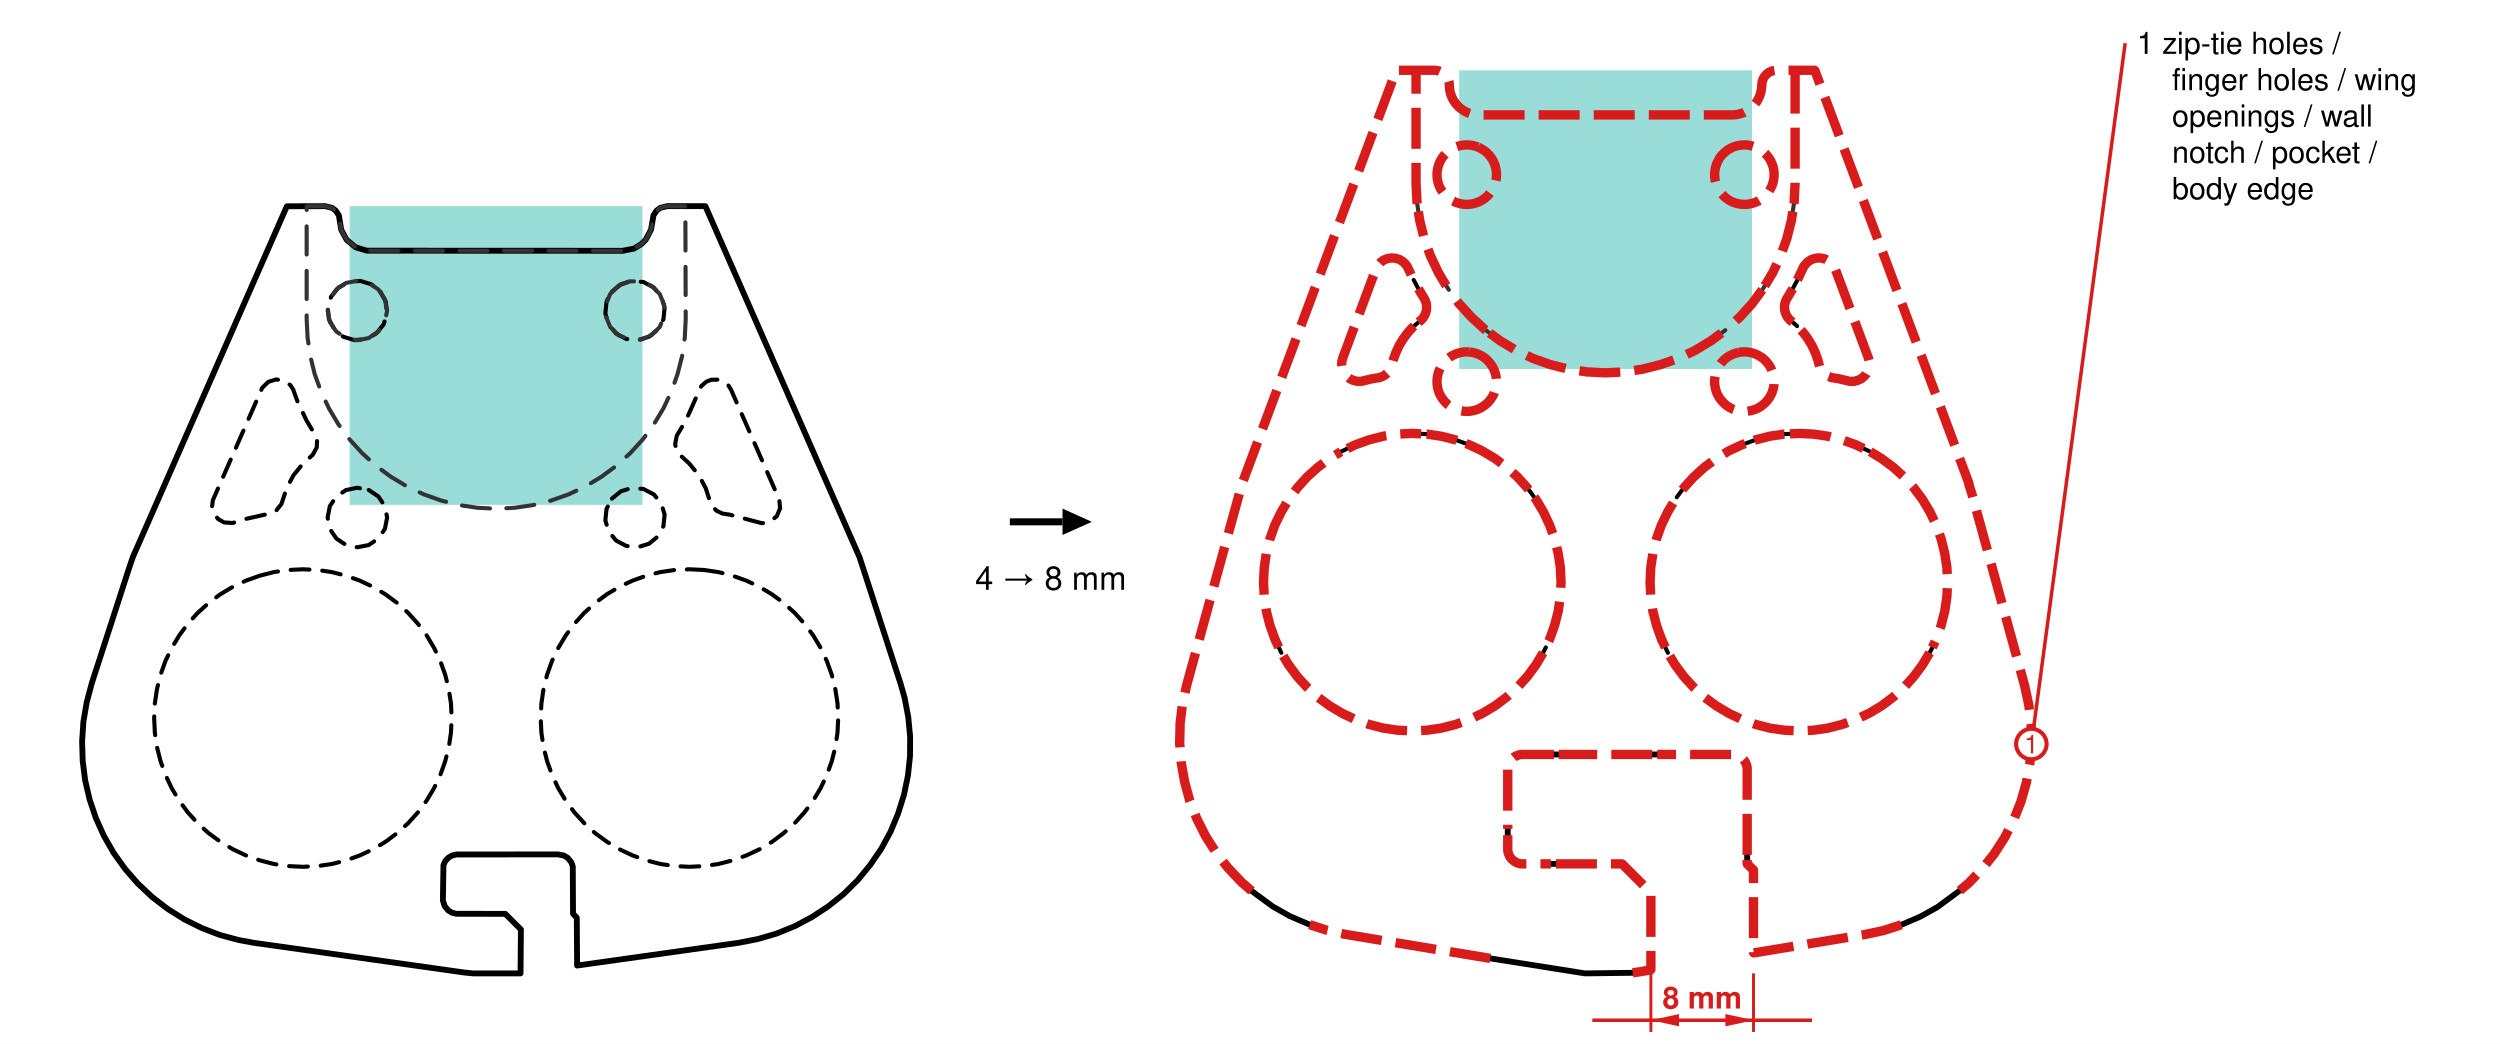
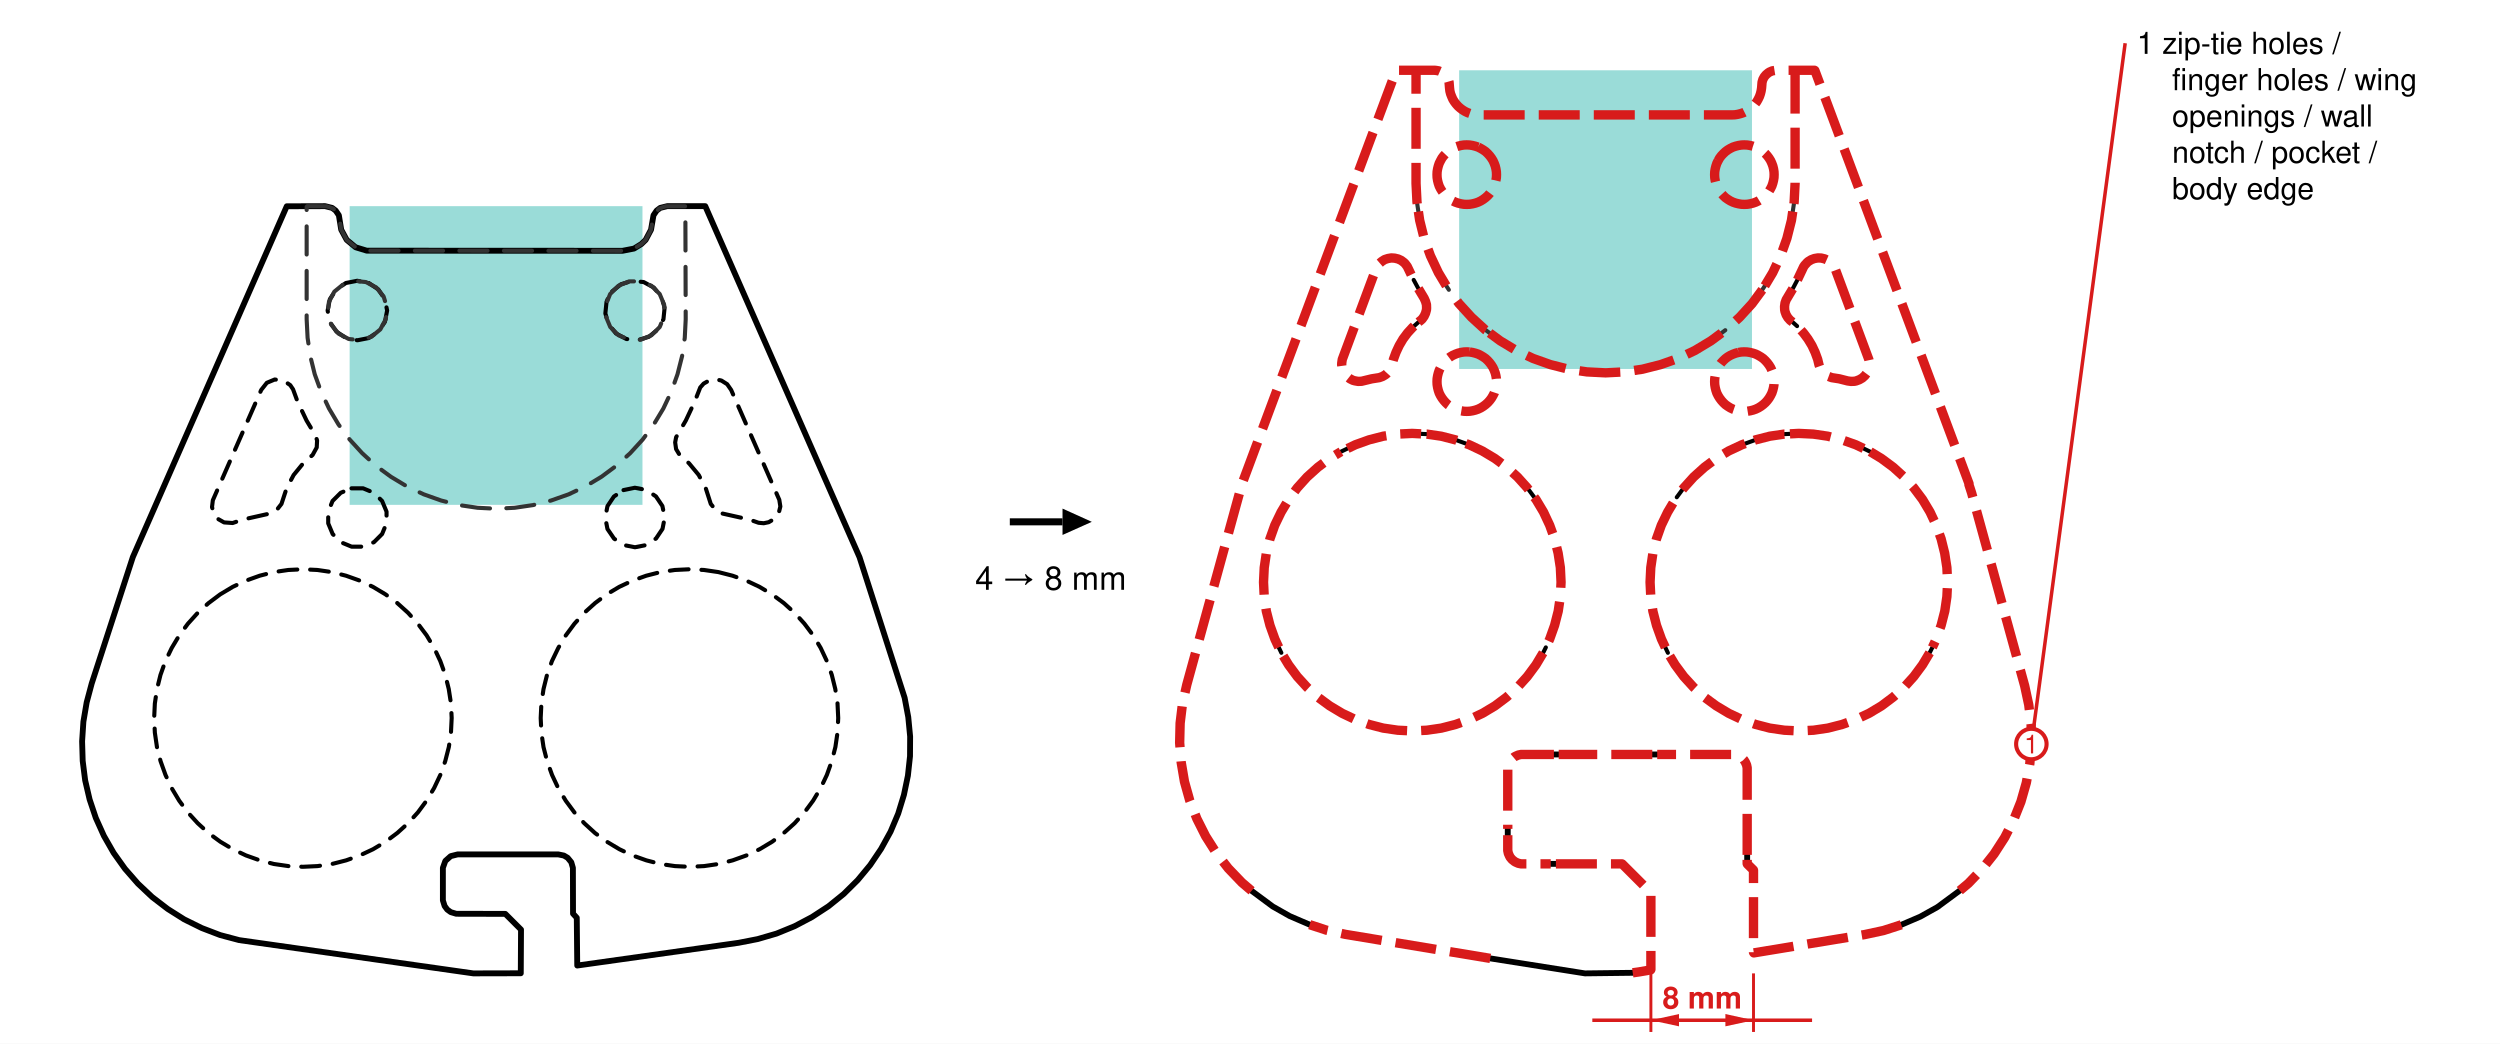
<svg xmlns="http://www.w3.org/2000/svg" width="213.43mm" height="89.10mm" viewBox="0 0 213.43 89.10" role="img">
  <rect width="213.43" height="89.10" fill="white" />
  <g class="panel" id="before">
    <path d="M 54.85 17.60 L 54.85 43.10 L 29.85 43.10 L 29.85 17.60 L 54.85 17.60 Z" fill="#20b2aa" fill-rule="evenodd" fill-opacity="0.45" stroke="none" />
-     <path d="M 11.04 48.44 L 11.34 47.56 L 24.49 17.61 L 27.76 17.60 L 28.36 17.75 L 28.66 17.98 L 28.93 18.38 L 29.13 19.61 L 29.60 20.48 L 30.36 21.11 L 31.31 21.40 L 53.15 21.41 L 54.13 21.22 L 54.76 20.83 L 55.12 20.48 L 55.58 19.61 L 55.79 18.38 L 56.06 17.98 L 56.36 17.75 L 56.96 17.60 L 60.22 17.60 L 73.38 47.57 L 76.88 58.35 L 77.23 59.58 L 77.54 61.22 L 77.70 62.89 L 77.69 64.56 L 77.51 66.23 L 77.17 67.87 L 76.67 69.46 L 76.03 71.00 L 75.23 72.47 L 74.28 73.86 L 73.22 75.14 L 72.03 76.32 L 70.72 77.37 L 69.32 78.29 L 67.85 79.07 L 66.30 79.70 L 64.69 80.17 L 63.05 80.49 L 49.27 82.43 L 49.24 78.35 L 48.92 78.00 L 48.90 73.97 L 48.77 73.61 L 48.46 73.23 L 48.14 73.04 L 47.65 72.94 L 38.95 72.95 L 38.59 73.04 L 38.27 73.23 L 38.02 73.51 L 37.86 73.84 L 37.81 76.87 L 37.96 77.35 L 38.27 77.73 L 38.59 77.92 L 38.95 78.01 L 43.14 78.02 L 44.47 79.35 L 44.44 83.10 L 40.41 83.10 L 39.67 83.03 L 21.67 80.49 L 20.41 80.26 L 18.80 79.83 L 17.23 79.23 L 15.74 78.49 L 14.32 77.60 L 12.99 76.58 L 11.77 75.43 L 10.67 74.17 L 9.70 72.81 L 8.87 71.36 L 8.18 69.83 L 7.65 68.25 L 7.27 66.62 L 7.06 64.96 L 7.01 63.29 L 7.12 61.62 L 7.40 59.97 L 7.83 58.35 L 11.04 48.44 Z" fill="none" stroke="#000" stroke-width="0.5" stroke-linejoin="round" stroke-linecap="round" />
+     <path d="M 7.83 58.35 L 11.34 47.56 L 24.48 17.61 L 27.76 17.60 L 28.36 17.75 L 28.66 17.98 L 28.93 18.38 L 29.13 19.61 L 29.60 20.48 L 30.36 21.11 L 31.31 21.40 L 53.15 21.41 L 54.13 21.22 L 54.76 20.83 L 55.12 20.48 L 55.58 19.61 L 55.79 18.38 L 56.06 17.98 L 56.36 17.75 L 56.96 17.60 L 60.21 17.60 L 73.38 47.57 L 77.23 59.57 L 77.54 61.22 L 77.70 62.88 L 77.69 64.56 L 77.51 66.22 L 77.17 67.86 L 76.68 69.46 L 76.03 71.00 L 75.22 72.47 L 74.29 73.85 L 73.22 75.14 L 72.03 76.32 L 70.73 77.37 L 69.32 78.29 L 67.84 79.07 L 66.30 79.70 L 64.69 80.17 L 63.05 80.49 L 49.28 82.43 L 49.24 78.35 L 48.92 78.00 L 48.91 74.09 L 48.77 73.61 L 48.46 73.23 L 48.14 73.04 L 47.65 72.94 L 39.08 72.94 L 38.48 73.09 L 38.02 73.50 L 37.81 74.09 L 37.81 76.87 L 37.96 77.35 L 38.18 77.65 L 38.48 77.87 L 38.95 78.01 L 43.14 78.02 L 44.48 79.36 L 44.46 83.09 L 40.41 83.10 L 20.42 80.26 L 18.80 79.83 L 17.23 79.23 L 15.73 78.49 L 14.32 77.60 L 12.99 76.58 L 11.78 75.44 L 10.67 74.17 L 9.70 72.81 L 8.87 71.36 L 8.18 69.83 L 7.65 68.25 L 7.27 66.62 L 7.06 64.96 L 7.01 63.29 L 7.12 61.61 L 7.40 59.96 L 7.83 58.35 Z" fill="none" stroke="#000" stroke-width="0.5" stroke-linejoin="round" stroke-linecap="round" />
    <path d="M 52.26 24.88 L 53.01 24.27 L 53.96 23.98 L 54.95 24.08 L 55.82 24.55 L 56.45 25.32 L 56.74 26.26 L 56.64 27.25 L 56.17 28.12 L 55.40 28.75 L 54.45 29.04 L 53.47 28.94 L 52.59 28.47 L 51.97 27.70 L 51.68 26.76 L 51.78 25.77 L 51.97 25.31 L 52.26 24.88 Z" fill="none" stroke="#000" stroke-width="0.35" stroke-linejoin="round" stroke-linecap="round" stroke-dasharray="1.6,1.1" />
-     <path d="M 57.64 37.91 L 57.78 37.19 L 58.55 35.90 L 59.87 32.96 L 60.31 32.58 L 60.72 32.42 L 61.31 32.41 L 61.86 32.63 L 62.19 32.91 L 62.42 33.29 L 66.53 42.66 L 66.60 43.39 L 66.32 44.06 L 65.76 44.53 L 65.05 44.67 L 62.31 43.94 L 61.67 43.84 L 61.15 43.59 L 60.68 43.02 L 60.25 41.68 L 59.65 40.55 L 58.83 39.56 L 57.93 38.73 L 57.72 38.34 L 57.64 37.91 Z" fill="none" stroke="#000" stroke-width="0.35" stroke-linejoin="round" stroke-linecap="round" stroke-dasharray="1.6,1.1" />
-     <path d="M 52.24 42.57 L 53.01 41.94 L 53.96 41.65 L 54.94 41.75 L 55.82 42.21 L 56.45 42.98 L 56.74 43.93 L 56.64 44.91 L 56.17 45.79 L 55.41 46.42 L 54.46 46.71 L 53.47 46.61 L 52.60 46.15 L 51.97 45.38 L 51.68 44.43 L 51.78 43.45 L 52.24 42.57 Z" fill="none" stroke="#000" stroke-width="0.35" stroke-linejoin="round" stroke-linecap="round" stroke-dasharray="1.6,1.1" />
-     <path d="M 22.38 33.12 L 22.90 32.60 L 23.59 32.39 L 24.31 32.53 L 24.79 32.88 L 25.03 33.25 L 25.40 34.28 L 26.17 35.90 L 26.94 37.19 L 27.07 37.61 L 27.04 38.20 L 26.69 38.84 L 25.88 39.56 L 25.07 40.55 L 24.47 41.68 L 24.03 43.02 L 23.58 43.59 L 23.04 43.84 L 20.72 44.36 L 19.86 44.65 L 19.13 44.60 L 18.62 44.31 L 18.26 43.85 L 18.10 43.29 L 18.17 42.71 L 22.38 33.12 Z" fill="none" stroke="#000" stroke-width="0.35" stroke-linejoin="round" stroke-linecap="round" stroke-dasharray="1.6,1.1" />
-     <path d="M 22.17 49.15 L 23.38 48.84 L 24.61 48.66 L 25.85 48.60 L 27.10 48.66 L 28.33 48.84 L 29.54 49.15 L 30.72 49.57 L 31.84 50.10 L 32.91 50.74 L 33.91 51.48 L 34.84 52.32 L 35.67 53.24 L 36.42 54.24 L 37.06 55.31 L 37.59 56.44 L 38.01 57.61 L 38.31 58.82 L 38.50 60.05 L 38.56 61.30 L 38.50 62.54 L 38.32 63.77 L 38.01 64.98 L 37.59 66.16 L 37.06 67.28 L 36.42 68.35 L 35.68 69.35 L 34.84 70.28 L 33.92 71.11 L 32.92 71.86 L 31.85 72.50 L 30.72 73.03 L 29.55 73.45 L 28.34 73.76 L 27.11 73.94 L 25.86 74.00 L 24.62 73.94 L 23.38 73.76 L 22.18 73.45 L 21.00 73.03 L 19.88 72.50 L 18.81 71.86 L 17.80 71.12 L 16.88 70.28 L 16.04 69.36 L 15.30 68.36 L 14.66 67.29 L 14.13 66.16 L 13.71 64.99 L 13.40 63.78 L 13.22 62.55 L 13.16 61.30 L 13.22 60.06 L 13.40 58.83 L 13.70 57.62 L 14.12 56.44 L 14.66 55.32 L 15.30 54.25 L 16.04 53.25 L 16.88 52.32 L 17.80 51.49 L 18.80 50.74 L 19.87 50.10 L 21.00 49.57 L 22.17 49.15 Z" fill="none" stroke="#000" stroke-width="0.35" stroke-linejoin="round" stroke-linecap="round" stroke-dasharray="1.6,1.1" />
-     <path d="M 32.47 24.90 L 32.94 25.77 L 33.04 26.76 L 32.75 27.70 L 32.12 28.47 L 31.25 28.94 L 30.26 29.04 L 29.31 28.75 L 28.55 28.12 L 28.08 27.25 L 27.98 26.26 L 28.27 25.32 L 28.89 24.55 L 29.77 24.08 L 30.75 23.98 L 31.70 24.27 L 32.47 24.90 Z" fill="none" stroke="#000" stroke-width="0.35" stroke-linejoin="round" stroke-linecap="round" stroke-dasharray="1.6,1.1" />
-     <path d="M 31.48 41.83 L 32.30 42.38 L 32.85 43.20 L 33.05 44.18 L 32.86 45.15 L 32.31 45.97 L 31.48 46.53 L 30.51 46.72 L 29.54 46.53 L 28.72 45.98 L 28.16 45.16 L 27.97 44.18 L 28.16 43.21 L 28.71 42.39 L 29.53 41.84 L 30.50 41.64 L 31.48 41.83 Z" fill="none" stroke="#000" stroke-width="0.35" stroke-linejoin="round" stroke-linecap="round" stroke-dasharray="1.6,1.1" />
-     <path d="M 60.10 48.66 L 61.33 48.84 L 62.54 49.15 L 63.72 49.57 L 64.84 50.10 L 65.91 50.74 L 66.91 51.48 L 67.84 52.32 L 68.67 53.24 L 69.42 54.24 L 70.06 55.31 L 70.59 56.44 L 71.01 57.61 L 71.31 58.82 L 71.50 60.05 L 71.56 61.30 L 71.50 62.54 L 71.32 63.77 L 71.01 64.98 L 70.59 66.16 L 70.06 67.28 L 69.42 68.35 L 68.68 69.35 L 67.84 70.28 L 66.92 71.11 L 65.92 71.86 L 64.85 72.50 L 63.72 73.03 L 62.55 73.45 L 61.34 73.76 L 60.11 73.94 L 58.86 74.00 L 57.62 73.94 L 56.38 73.76 L 55.18 73.45 L 54.00 73.03 L 52.88 72.50 L 51.81 71.86 L 50.80 71.12 L 49.88 70.28 L 49.04 69.36 L 48.30 68.36 L 47.66 67.29 L 47.13 66.16 L 46.71 64.99 L 46.40 63.78 L 46.22 62.55 L 46.16 61.30 L 46.22 60.06 L 46.40 58.83 L 46.70 57.62 L 47.12 56.44 L 47.66 55.32 L 48.30 54.25 L 49.04 53.25 L 49.88 52.32 L 50.80 51.49 L 51.80 50.74 L 52.87 50.10 L 54.00 49.57 L 55.17 49.15 L 56.38 48.84 L 57.61 48.66 L 58.85 48.60 L 60.10 48.66 Z" fill="none" stroke="#000" stroke-width="0.35" stroke-linejoin="round" stroke-linecap="round" stroke-dasharray="1.6,1.1" />
+     <path d="M 22.30 33.29 L 22.78 32.68 L 23.45 32.40 L 24.18 32.47 L 24.78 32.88 L 25.02 33.24 L 25.40 34.28 L 26.17 35.90 L 26.94 37.19 L 27.07 37.61 L 27.04 38.20 L 26.69 38.84 L 25.88 39.56 L 25.07 40.55 L 24.47 41.68 L 24.03 43.02 L 23.58 43.59 L 23.04 43.84 L 20.72 44.36 L 19.86 44.65 L 19.13 44.60 L 18.62 44.31 L 18.26 43.85 L 18.10 43.29 L 18.17 42.71 L 22.30 33.29 Z" fill="none" stroke="#000" stroke-width="0.35" stroke-linejoin="round" stroke-linecap="round" stroke-dasharray="1.6,1.1" />
+     <path d="M 18.80 50.74 L 19.87 50.10 L 21.00 49.57 L 22.17 49.15 L 23.38 48.84 L 24.61 48.66 L 25.85 48.60 L 27.10 48.66 L 28.33 48.84 L 29.54 49.15 L 30.72 49.57 L 31.84 50.10 L 32.91 50.74 L 33.91 51.48 L 34.84 52.32 L 35.67 53.24 L 36.42 54.24 L 37.06 55.31 L 37.59 56.44 L 38.01 57.61 L 38.31 58.82 L 38.50 60.05 L 38.56 61.30 L 38.50 62.54 L 38.32 63.77 L 38.01 64.98 L 37.59 66.16 L 37.06 67.28 L 36.42 68.35 L 35.68 69.35 L 34.84 70.28 L 33.92 71.11 L 32.92 71.86 L 31.85 72.50 L 30.72 73.03 L 29.55 73.45 L 28.34 73.76 L 27.11 73.94 L 25.86 74.00 L 24.62 73.94 L 23.38 73.76 L 22.18 73.45 L 21.00 73.03 L 19.88 72.50 L 18.81 71.86 L 17.80 71.12 L 16.88 70.28 L 16.04 69.36 L 15.30 68.36 L 14.66 67.29 L 14.13 66.16 L 13.71 64.99 L 13.40 63.78 L 13.22 62.55 L 13.16 61.30 L 13.22 60.06 L 13.40 58.83 L 13.70 57.62 L 14.12 56.44 L 14.66 55.32 L 15.30 54.25 L 16.04 53.25 L 16.88 52.32 L 17.80 51.49 L 18.80 50.74 Z" fill="none" stroke="#000" stroke-width="0.35" stroke-linejoin="round" stroke-linecap="round" stroke-dasharray="1.6,1.1" />
+     <path d="M 31.48 24.16 L 32.30 24.71 L 32.85 25.53 L 33.05 26.51 L 32.86 27.48 L 32.31 28.30 L 31.48 28.86 L 30.51 29.05 L 29.54 28.86 L 28.72 28.31 L 28.16 27.49 L 27.97 26.51 L 28.16 25.54 L 28.71 24.72 L 29.53 24.16 L 30.50 23.97 L 31.48 24.16 Z" fill="none" stroke="#000" stroke-width="0.35" stroke-linejoin="round" stroke-linecap="round" stroke-dasharray="1.6,1.1" />
+     <path d="M 30.01 41.69 L 31.00 41.69 L 31.92 42.07 L 32.62 42.77 L 33.00 43.68 L 33.00 44.67 L 32.62 45.59 L 31.92 46.29 L 31.01 46.67 L 30.02 46.67 L 29.10 46.29 L 28.40 45.59 L 28.02 44.68 L 28.02 43.69 L 28.39 42.77 L 29.09 42.07 L 30.01 41.69 Z" fill="none" stroke="#000" stroke-width="0.35" stroke-linejoin="round" stroke-linecap="round" stroke-dasharray="1.6,1.1" />
+     <path d="M 61.59 32.49 L 62.08 32.80 L 62.42 33.29 L 66.53 42.67 L 66.62 43.24 L 66.48 43.81 L 66.13 44.28 L 65.63 44.58 L 65.20 44.67 L 64.76 44.63 L 63.99 44.36 L 61.67 43.84 L 61.14 43.59 L 60.68 43.02 L 60.25 41.68 L 59.65 40.55 L 58.83 39.56 L 58.02 38.84 L 57.72 38.34 L 57.64 37.77 L 57.72 37.33 L 58.55 35.90 L 59.31 34.28 L 59.78 33.08 L 60.07 32.75 L 60.58 32.46 L 61.16 32.39 L 61.59 32.49 Z" fill="none" stroke="#000" stroke-width="0.35" stroke-linejoin="round" stroke-linecap="round" stroke-dasharray="1.6,1.1" />
+     <path d="M 61.33 48.84 L 62.54 49.15 L 63.72 49.57 L 64.84 50.10 L 65.91 50.74 L 66.91 51.48 L 67.84 52.32 L 68.67 53.24 L 69.42 54.24 L 70.06 55.31 L 70.59 56.44 L 71.01 57.61 L 71.31 58.82 L 71.50 60.05 L 71.56 61.30 L 71.50 62.54 L 71.32 63.77 L 71.01 64.98 L 70.59 66.16 L 70.06 67.28 L 69.42 68.35 L 68.68 69.35 L 67.84 70.28 L 66.92 71.11 L 65.92 71.86 L 64.85 72.50 L 63.72 73.03 L 62.55 73.45 L 61.34 73.76 L 60.11 73.94 L 58.86 74.00 L 57.62 73.94 L 56.38 73.76 L 55.18 73.45 L 54.00 73.03 L 52.88 72.50 L 51.81 71.86 L 50.80 71.12 L 49.88 70.28 L 49.04 69.36 L 48.30 68.36 L 47.66 67.29 L 47.13 66.16 L 46.71 64.99 L 46.40 63.78 L 46.22 62.55 L 46.16 61.30 L 46.22 60.06 L 46.40 58.83 L 46.70 57.62 L 47.12 56.44 L 47.66 55.32 L 48.30 54.25 L 49.04 53.25 L 49.88 52.32 L 50.80 51.49 L 51.80 50.74 L 52.87 50.10 L 54.00 49.57 L 55.17 49.15 L 56.38 48.84 L 57.61 48.66 L 58.85 48.60 L 60.10 48.66 L 61.33 48.84 Z" fill="none" stroke="#000" stroke-width="0.35" stroke-linejoin="round" stroke-linecap="round" stroke-dasharray="1.6,1.1" />
+     <path d="M 53.23 41.84 L 54.20 41.64 L 55.18 41.83 L 56.00 42.38 L 56.55 43.20 L 56.75 44.18 L 56.56 45.15 L 56.01 45.97 L 55.18 46.53 L 54.21 46.72 L 53.24 46.53 L 52.42 45.98 L 51.86 45.16 L 51.67 44.18 L 51.86 43.21 L 52.41 42.39 L 53.23 41.84 Z" fill="none" stroke="#000" stroke-width="0.35" stroke-linejoin="round" stroke-linecap="round" stroke-dasharray="1.6,1.1" />
    <path d="M 26.18 17.65 L 26.23 17.60 L 27.88 17.61 L 28.46 17.81 L 28.93 18.38 L 29.13 19.61 L 29.60 20.48 L 30.36 21.11 L 31.31 21.40 L 53.15 21.41 L 54.13 21.22 L 54.76 20.83 L 55.12 20.48 L 55.58 19.61 L 55.79 18.38 L 56.26 17.81 L 56.84 17.61 L 58.51 17.61 L 58.54 27.26 L 58.46 28.84 L 58.23 30.41 L 57.84 31.95 L 57.31 33.44 L 56.63 34.88 L 55.81 36.24 L 54.87 37.52 L 53.80 38.69 L 52.62 39.76 L 51.35 40.70 L 49.99 41.52 L 48.55 42.20 L 47.05 42.73 L 45.51 43.12 L 43.94 43.35 L 42.36 43.43 L 40.77 43.35 L 39.20 43.12 L 37.66 42.73 L 36.17 42.20 L 34.73 41.52 L 33.37 40.70 L 32.09 39.76 L 30.92 38.69 L 29.85 37.52 L 28.90 36.24 L 28.09 34.88 L 27.41 33.44 L 26.87 31.95 L 26.49 30.41 L 26.26 28.84 L 26.18 27.26 L 26.18 17.65 Z" fill="none" stroke="#333333" stroke-width="0.35" stroke-linejoin="round" stroke-linecap="round" stroke-dasharray="2.4,1.4" />
    <path d="M 52.09 25.10 L 52.79 24.40 L 53.71 24.02 L 54.70 24.02 L 55.62 24.40 L 56.32 25.10 L 56.70 26.01 L 56.70 27.00 L 56.32 27.92 L 55.62 28.62 L 54.71 29.00 L 53.72 29.00 L 52.80 28.62 L 52.10 27.92 L 51.72 27.01 L 51.72 26.02 L 52.09 25.10 Z" fill="none" stroke="#333333" stroke-width="0.35" stroke-linejoin="round" stroke-linecap="round" stroke-dasharray="2.4,1.4" />
-     <path d="M 32.30 24.71 L 32.85 25.53 L 33.05 26.51 L 32.86 27.48 L 32.31 28.30 L 31.48 28.86 L 30.51 29.05 L 29.54 28.86 L 28.72 28.31 L 28.16 27.49 L 27.97 26.51 L 28.16 25.54 L 28.71 24.72 L 29.53 24.16 L 30.50 23.97 L 31.48 24.16 L 32.30 24.71 Z" fill="none" stroke="#333333" stroke-width="0.35" stroke-linejoin="round" stroke-linecap="round" stroke-dasharray="2.4,1.4" />
+     <path d="M 31.24 24.08 L 32.12 24.54 L 32.75 25.31 L 33.04 26.26 L 32.94 27.24 L 32.47 28.12 L 31.71 28.75 L 30.76 29.04 L 29.77 28.94 L 28.90 28.48 L 28.27 27.71 L 27.98 26.76 L 28.08 25.78 L 28.54 24.90 L 29.31 24.27 L 30.26 23.98 L 31.24 24.08 Z" fill="none" stroke="#333333" stroke-width="0.35" stroke-linejoin="round" stroke-linecap="round" stroke-dasharray="2.4,1.4" />
  </g>
  <g class="arrow">
    <line x1="86.21" y1="44.55" x2="90.71" y2="44.55" stroke="#000" stroke-width="0.6" />
    <polygon points="93.21,44.55 90.71,43.42 90.71,45.67" fill="#000" />
    <text x="89.71" y="50.35" font-family="Helvetica, Arial, sans-serif" font-size="2.80" text-anchor="middle" fill="#000">4 → 8 mm</text>
  </g>
  <g class="panel" id="after" transform="translate(94.71 0)">
    <path d="M 54.86 6.00 L 54.86 31.50 L 29.86 31.50 L 29.86 6.00 L 54.86 6.00 Z" fill="#20b2aa" fill-rule="evenodd" fill-opacity="0.45" stroke="none" />
-     <path d="M 17.10 78.94 L 15.40 78.21 L 13.95 77.39 L 12.14 76.06" fill="none" stroke="#000" stroke-width="0.5" stroke-linejoin="round" stroke-linecap="round" />
+     <path d="M 17.10 78.94 L 15.40 78.21 L 13.95 77.39 L 12.14 76.05" fill="none" stroke="#000" stroke-width="0.5" stroke-linejoin="round" stroke-linecap="round" />
    <path d="M 44.68 83.05 L 40.60 83.10 L 32.52 81.82" fill="none" stroke="#000" stroke-width="0.5" stroke-linejoin="round" stroke-linecap="round" />
    <path d="M 34.01 70.76 L 34.01 71.30" fill="none" stroke="#000" stroke-width="0.5" stroke-linejoin="round" stroke-linecap="round" />
-     <path d="M 37.69 73.75 L 38.12 73.75" fill="none" stroke="#000" stroke-width="0.5" stroke-linejoin="round" stroke-linecap="round" />
+     <path d="M 37.68 73.75 L 38.12 73.75" fill="none" stroke="#000" stroke-width="0.5" stroke-linejoin="round" stroke-linecap="round" />
    <path d="M 38.36 64.41 L 37.95 64.41" fill="none" stroke="#000" stroke-width="0.5" stroke-linejoin="round" stroke-linecap="round" />
    <path d="M 46.77 64.41 L 46.35 64.41" fill="none" stroke="#000" stroke-width="0.5" stroke-linejoin="round" stroke-linecap="round" />
    <path d="M 54.45 73.41 L 54.45 72.98" fill="none" stroke="#000" stroke-width="0.5" stroke-linejoin="round" stroke-linecap="round" />
    <path d="M 72.60 76.03 L 70.69 77.44 L 69.22 78.26 L 67.61 78.95" fill="none" stroke="#000" stroke-width="0.5" stroke-linejoin="round" stroke-linecap="round" />
-     <path d="M 25.98 23.90 L 26.38 24.65" fill="none" stroke="#000" stroke-width="0.35" stroke-linejoin="round" stroke-linecap="round" stroke-dasharray="1.6,1.1" />
+     <path d="M 58.71 27.84 L 58.33 27.50" fill="none" stroke="#000" stroke-width="0.35" stroke-linejoin="round" stroke-linecap="round" stroke-dasharray="1.6,1.1" />
+     <path d="M 58.34 24.65 L 58.74 23.89" fill="none" stroke="#000" stroke-width="0.35" stroke-linejoin="round" stroke-linecap="round" stroke-dasharray="1.6,1.1" />
+     <path d="M 25.98 23.90 L 26.38 24.64" fill="none" stroke="#000" stroke-width="0.35" stroke-linejoin="round" stroke-linecap="round" stroke-dasharray="1.6,1.1" />
    <path d="M 26.39 27.50 L 26.01 27.84" fill="none" stroke="#000" stroke-width="0.35" stroke-linejoin="round" stroke-linecap="round" stroke-dasharray="1.6,1.1" />
    <path d="M 14.68 55.73 L 14.46 55.27" fill="none" stroke="#000" stroke-width="0.35" stroke-linejoin="round" stroke-linecap="round" stroke-dasharray="1.6,1.1" />
    <path d="M 19.77 38.56 L 20.33 38.29" fill="none" stroke="#000" stroke-width="0.35" stroke-linejoin="round" stroke-linecap="round" stroke-dasharray="1.6,1.1" />
    <path d="M 26.61 37.04 L 27.09 37.06" fill="none" stroke="#000" stroke-width="0.35" stroke-linejoin="round" stroke-linecap="round" stroke-dasharray="1.6,1.1" />
    <path d="M 29.66 37.59 L 30.44 37.87" fill="none" stroke="#000" stroke-width="0.35" stroke-linejoin="round" stroke-linecap="round" stroke-dasharray="1.6,1.1" />
    <path d="M 35.79 41.80 L 36.27 42.45" fill="none" stroke="#000" stroke-width="0.35" stroke-linejoin="round" stroke-linecap="round" stroke-dasharray="1.6,1.1" />
    <path d="M 37.26 55.27 L 37.03 55.73" fill="none" stroke="#000" stroke-width="0.35" stroke-linejoin="round" stroke-linecap="round" stroke-dasharray="1.6,1.1" />
-     <path d="M 58.71 27.84 L 58.33 27.50" fill="none" stroke="#000" stroke-width="0.35" stroke-linejoin="round" stroke-linecap="round" stroke-dasharray="1.6,1.1" />
-     <path d="M 58.34 24.65 L 58.74 23.89" fill="none" stroke="#000" stroke-width="0.35" stroke-linejoin="round" stroke-linecap="round" stroke-dasharray="1.6,1.1" />
    <path d="M 47.68 55.73 L 47.46 55.27" fill="none" stroke="#000" stroke-width="0.35" stroke-linejoin="round" stroke-linecap="round" stroke-dasharray="1.6,1.1" />
    <path d="M 48.44 42.45 L 48.92 41.80" fill="none" stroke="#000" stroke-width="0.35" stroke-linejoin="round" stroke-linecap="round" stroke-dasharray="1.6,1.1" />
    <path d="M 54.28 37.87 L 55.06 37.59" fill="none" stroke="#000" stroke-width="0.35" stroke-linejoin="round" stroke-linecap="round" stroke-dasharray="1.6,1.1" />
-     <path d="M 57.62 37.06 L 58.10 37.04" fill="none" stroke="#000" stroke-width="0.35" stroke-linejoin="round" stroke-linecap="round" stroke-dasharray="1.6,1.1" />
+     <path d="M 57.63 37.06 L 58.10 37.04" fill="none" stroke="#000" stroke-width="0.35" stroke-linejoin="round" stroke-linecap="round" stroke-dasharray="1.6,1.1" />
    <path d="M 64.39 38.29 L 64.95 38.56" fill="none" stroke="#000" stroke-width="0.35" stroke-linejoin="round" stroke-linecap="round" stroke-dasharray="1.6,1.1" />
    <path d="M 70.26 55.27 L 70.03 55.73" fill="none" stroke="#000" stroke-width="0.35" stroke-linejoin="round" stroke-linecap="round" stroke-dasharray="1.6,1.1" />
    <path d="M 26.38 18.06 L 26.28 17.40" fill="none" stroke="#333333" stroke-width="0.35" stroke-linejoin="round" stroke-linecap="round" stroke-dasharray="2.4,1.4" />
    <path d="M 28.98 24.74 L 28.76 24.40" fill="none" stroke="#333333" stroke-width="0.35" stroke-linejoin="round" stroke-linecap="round" stroke-dasharray="2.4,1.4" />
    <path d="M 32.46 28.43 L 32.14 28.19" fill="none" stroke="#333333" stroke-width="0.35" stroke-linejoin="round" stroke-linecap="round" stroke-dasharray="2.4,1.4" />
    <path d="M 52.58 28.19 L 52.26 28.43" fill="none" stroke="#333333" stroke-width="0.35" stroke-linejoin="round" stroke-linecap="round" stroke-dasharray="2.4,1.4" />
    <path d="M 55.96 24.40 L 55.74 24.74" fill="none" stroke="#333333" stroke-width="0.35" stroke-linejoin="round" stroke-linecap="round" stroke-dasharray="2.4,1.4" />
    <path d="M 58.44 17.40 L 58.34 18.06" fill="none" stroke="#333333" stroke-width="0.35" stroke-linejoin="round" stroke-linecap="round" stroke-dasharray="2.4,1.4" />
-     <path d="M 12.14 76.06 L 11.30 75.33 L 10.15 74.12 L 9.12 72.81 L 8.22 71.39 L 7.47 69.91 L 6.86 68.35 L 6.42 66.73 L 6.13 65.09 L 6.00 63.42 L 6.04 61.74 L 6.24 60.08 L 6.61 58.45 L 11.11 42.08 L 11.34 41.37 L 11.33 41.29 L 24.48 6.02 L 24.52 6.00 L 27.76 6.00 L 27.88 6.01 L 28.12 6.05 L 28.35 6.15 L 28.46 6.22 L 28.66 6.38 L 28.81 6.56 L 28.93 6.78 L 29.00 7.02 L 29.04 7.52 L 29.07 7.77 L 29.13 8.01 L 29.22 8.24 L 29.32 8.47 L 29.45 8.68 L 29.60 8.88 L 29.77 9.07 L 29.95 9.23 L 30.15 9.38 L 30.36 9.51 L 30.59 9.62 L 30.82 9.70 L 31.07 9.76 L 31.31 9.80 L 31.56 9.81 L 53.15 9.81 L 53.40 9.80 L 53.65 9.76 L 53.89 9.70 L 54.13 9.62 L 54.35 9.51 L 54.57 9.38 L 54.77 9.23 L 54.95 9.06 L 55.12 8.88 L 55.27 8.68 L 55.39 8.47 L 55.50 8.24 L 55.58 8.01 L 55.64 7.77 L 55.68 7.52 L 55.72 7.02 L 55.79 6.78 L 55.91 6.56 L 56.06 6.38 L 56.25 6.22 L 56.36 6.15 L 56.59 6.05 L 56.84 6.01 L 56.96 6.00 L 60.20 6.00 L 60.23 6.02 L 73.39 41.29 L 73.38 41.37 L 73.61 42.08 L 78.14 58.55 L 78.49 60.18 L 78.69 61.85 L 78.71 63.52 L 78.58 65.19 L 78.28 66.83 L 77.82 68.44 L 77.20 70.00 L 76.44 71.49 L 75.53 72.90 L 74.49 74.21 L 73.34 75.41 L 72.60 76.03" fill="none" stroke="#d81b1b" stroke-width="0.8" stroke-linecap="butt" stroke-linejoin="round" stroke-dasharray="3.5,1.2" />
+     <path d="M 12.14 76.05 L 11.31 75.34 L 10.15 74.13 L 9.12 72.81 L 8.22 71.39 L 7.47 69.90 L 6.86 68.34 L 6.41 66.73 L 6.13 65.08 L 6.00 63.41 L 6.04 61.74 L 6.24 60.08 L 6.61 58.45 L 11.11 42.08 L 11.34 41.37 L 11.33 41.29 L 24.48 6.02 L 24.52 6.00 L 27.76 6.00 L 27.88 6.01 L 28.12 6.05 L 28.35 6.15 L 28.46 6.22 L 28.66 6.38 L 28.81 6.56 L 28.93 6.78 L 29.00 7.02 L 29.04 7.52 L 29.07 7.77 L 29.13 8.01 L 29.22 8.24 L 29.32 8.47 L 29.45 8.68 L 29.60 8.88 L 29.77 9.07 L 29.95 9.23 L 30.15 9.38 L 30.36 9.51 L 30.59 9.62 L 30.82 9.70 L 31.07 9.76 L 31.31 9.80 L 31.56 9.81 L 53.15 9.81 L 53.40 9.80 L 53.65 9.76 L 53.89 9.70 L 54.13 9.62 L 54.35 9.51 L 54.57 9.38 L 54.77 9.23 L 54.95 9.06 L 55.12 8.88 L 55.27 8.68 L 55.39 8.47 L 55.50 8.24 L 55.58 8.01 L 55.64 7.77 L 55.68 7.52 L 55.72 7.02 L 55.79 6.78 L 55.91 6.56 L 56.06 6.38 L 56.25 6.22 L 56.36 6.15 L 56.59 6.05 L 56.84 6.01 L 56.96 6.00 L 60.20 6.00 L 60.23 6.02 L 73.39 41.29 L 73.38 41.37 L 73.61 42.08 L 78.14 58.55 L 78.49 60.18 L 78.69 61.85 L 78.71 63.52 L 78.58 65.19 L 78.28 66.83 L 77.82 68.44 L 77.20 70.00 L 76.44 71.49 L 75.53 72.90 L 74.49 74.21 L 73.34 75.41 L 72.60 76.03" fill="none" stroke="#d81b1b" stroke-width="0.8" stroke-linecap="butt" stroke-linejoin="round" stroke-dasharray="3.5,1.2" />
    <path d="M 14.46 55.27 L 14.13 54.56 L 13.71 53.39 L 13.40 52.18 L 13.22 50.95 L 13.16 49.70 L 13.22 48.46 L 13.40 47.23 L 13.70 46.02 L 14.12 44.84 L 14.66 43.72 L 15.30 42.65 L 16.04 41.65 L 16.88 40.72 L 17.80 39.89 L 18.80 39.14 L 19.77 38.56" fill="none" stroke="#d81b1b" stroke-width="0.8" stroke-linecap="butt" stroke-linejoin="round" stroke-dasharray="3.5,1.2" />
    <path d="M 37.03 55.73 L 36.42 56.75 L 35.68 57.75 L 34.84 58.68 L 33.92 59.51 L 32.92 60.26 L 31.85 60.90 L 30.72 61.43 L 29.55 61.85 L 28.34 62.16 L 27.11 62.34 L 25.86 62.40 L 24.62 62.34 L 23.38 62.16 L 22.18 61.85 L 21.00 61.43 L 19.88 60.90 L 18.81 60.26 L 17.80 59.52 L 16.88 58.68 L 16.04 57.76 L 15.30 56.76 L 14.68 55.73" fill="none" stroke="#d81b1b" stroke-width="0.8" stroke-linecap="butt" stroke-linejoin="round" stroke-dasharray="3.5,1.2" />
-     <path d="M 32.52 81.82 L 20.15 79.77 L 18.53 79.41 L 17.10 78.94" fill="none" stroke="#d81b1b" stroke-width="0.8" stroke-linecap="butt" stroke-linejoin="round" stroke-dasharray="3.5,1.2" />
+     <path d="M 32.52 81.82 L 20.16 79.77 L 18.53 79.41 L 17.10 78.94" fill="none" stroke="#d81b1b" stroke-width="0.8" stroke-linecap="butt" stroke-linejoin="round" stroke-dasharray="3.5,1.2" />
    <path d="M 20.33 38.29 L 21.00 37.97 L 22.17 37.55 L 23.38 37.24 L 24.61 37.06 L 25.85 37.00 L 26.61 37.04" fill="none" stroke="#d81b1b" stroke-width="0.8" stroke-linecap="butt" stroke-linejoin="round" stroke-dasharray="3.5,1.2" />
-     <path d="M 26.01 27.84 L 25.88 27.96 L 25.45 28.43 L 25.07 28.95 L 24.74 29.50 L 24.47 30.08 L 24.25 30.68 L 24.09 31.29 L 23.96 31.55 L 23.79 31.79 L 23.57 31.99 L 23.45 32.07 L 23.32 32.14 L 23.04 32.24 L 22.40 32.34 L 21.53 32.55 L 21.24 32.56 L 21.10 32.54 L 20.81 32.47 L 20.54 32.34 L 20.31 32.16 L 20.12 31.94 L 19.97 31.69 L 19.87 31.41 L 19.83 31.12 L 19.85 30.82 L 19.93 30.54 L 22.74 23.00 L 22.85 22.75 L 22.94 22.63 L 23.14 22.41 L 23.37 22.23 L 23.63 22.11 L 23.77 22.07 L 24.07 22.02 L 24.37 22.04 L 24.51 22.07 L 24.78 22.16 L 25.04 22.32 L 25.25 22.51 L 25.43 22.75 L 25.98 23.90" fill="none" stroke="#d81b1b" stroke-width="0.8" stroke-linecap="butt" stroke-linejoin="round" stroke-dasharray="3.5,1.2" />
+     <path d="M 26.01 27.84 L 25.88 27.96 L 25.45 28.43 L 25.07 28.94 L 24.74 29.50 L 24.47 30.08 L 24.25 30.68 L 24.09 31.29 L 23.97 31.55 L 23.88 31.68 L 23.69 31.89 L 23.57 31.99 L 23.32 32.14 L 23.04 32.24 L 22.40 32.34 L 21.53 32.55 L 21.23 32.56 L 20.95 32.51 L 20.80 32.47 L 20.54 32.34 L 20.31 32.16 L 20.12 31.94 L 19.97 31.69 L 19.87 31.41 L 19.83 31.12 L 19.84 30.97 L 19.88 30.69 L 22.74 23.00 L 22.86 22.75 L 23.03 22.51 L 23.25 22.32 L 23.50 22.16 L 23.78 22.07 L 24.07 22.02 L 24.36 22.04 L 24.65 22.11 L 24.91 22.23 L 25.15 22.41 L 25.25 22.51 L 25.43 22.75 L 25.98 23.90" fill="none" stroke="#d81b1b" stroke-width="0.8" stroke-linecap="butt" stroke-linejoin="round" stroke-dasharray="3.5,1.2" />
    <path d="M 26.28 17.40 L 26.26 17.24 L 26.18 15.66 L 26.18 6.20" fill="none" stroke="#d81b1b" stroke-width="0.8" stroke-linecap="butt" stroke-linejoin="round" stroke-dasharray="3.5,1.2" />
-     <path d="M 26.38 24.65 L 26.94 25.59 L 27.04 25.86 L 27.07 26.01 L 27.08 26.30 L 27.07 26.46 L 27.04 26.60 L 26.94 26.88 L 26.79 27.13 L 26.59 27.35 L 26.39 27.50" fill="none" stroke="#d81b1b" stroke-width="0.8" stroke-linecap="butt" stroke-linejoin="round" stroke-dasharray="3.5,1.2" />
+     <path d="M 26.38 24.64 L 26.87 25.46 L 26.99 25.73 L 27.07 26.01 L 27.08 26.30 L 27.07 26.45 L 26.99 26.74 L 26.87 27.00 L 26.70 27.24 L 26.59 27.34 L 26.39 27.50" fill="none" stroke="#d81b1b" stroke-width="0.8" stroke-linecap="butt" stroke-linejoin="round" stroke-dasharray="3.5,1.2" />
    <path d="M 28.76 24.40 L 28.09 23.28 L 27.41 21.84 L 26.87 20.35 L 26.49 18.81 L 26.38 18.06" fill="none" stroke="#d81b1b" stroke-width="0.8" stroke-linecap="butt" stroke-linejoin="round" stroke-dasharray="3.5,1.2" />
    <path d="M 27.09 37.06 L 27.10 37.06 L 28.33 37.24 L 29.54 37.55 L 29.66 37.59" fill="none" stroke="#d81b1b" stroke-width="0.8" stroke-linecap="butt" stroke-linejoin="round" stroke-dasharray="3.5,1.2" />
    <path d="M 32.14 28.19 L 32.09 28.16 L 30.92 27.09 L 29.85 25.92 L 28.98 24.74" fill="none" stroke="#d81b1b" stroke-width="0.8" stroke-linecap="butt" stroke-linejoin="round" stroke-dasharray="3.5,1.2" />
    <path d="M 30.44 37.87 L 30.72 37.97 L 31.84 38.50 L 32.91 39.14 L 33.91 39.88 L 34.84 40.72 L 35.67 41.64 L 35.79 41.80" fill="none" stroke="#d81b1b" stroke-width="0.8" stroke-linecap="butt" stroke-linejoin="round" stroke-dasharray="3.5,1.2" />
    <path d="M 52.26 28.43 L 51.35 29.10 L 49.99 29.92 L 48.55 30.60 L 47.05 31.13 L 45.51 31.52 L 43.94 31.75 L 42.36 31.83 L 40.77 31.75 L 39.20 31.52 L 37.66 31.13 L 36.17 30.60 L 34.73 29.92 L 33.37 29.10 L 32.46 28.43" fill="none" stroke="#d81b1b" stroke-width="0.8" stroke-linecap="butt" stroke-linejoin="round" stroke-dasharray="3.5,1.2" />
-     <path d="M 34.01 71.30 L 34.01 72.48 L 34.01 72.61 L 34.06 72.85 L 34.16 73.08 L 34.22 73.19 L 34.38 73.38 L 34.58 73.54 L 34.68 73.60 L 34.91 73.70 L 35.15 73.75 L 37.69 73.75" fill="none" stroke="#d81b1b" stroke-width="0.8" stroke-linecap="butt" stroke-linejoin="round" stroke-dasharray="3.5,1.2" />
+     <path d="M 34.01 71.30 L 34.01 72.48 L 34.01 72.61 L 34.06 72.85 L 34.16 73.08 L 34.22 73.19 L 34.38 73.38 L 34.58 73.54 L 34.68 73.60 L 34.91 73.70 L 35.15 73.75 L 37.68 73.75" fill="none" stroke="#d81b1b" stroke-width="0.8" stroke-linecap="butt" stroke-linejoin="round" stroke-dasharray="3.5,1.2" />
    <path d="M 37.95 64.41 L 35.15 64.41 L 34.91 64.46 L 34.68 64.56 L 34.57 64.62 L 34.38 64.78 L 34.22 64.97 L 34.16 65.08 L 34.06 65.31 L 34.01 65.55 L 34.01 70.76" fill="none" stroke="#d81b1b" stroke-width="0.8" stroke-linecap="butt" stroke-linejoin="round" stroke-dasharray="3.5,1.2" />
    <path d="M 36.27 42.45 L 36.42 42.64 L 37.06 43.71 L 37.59 44.84 L 38.01 46.01 L 38.31 47.22 L 38.50 48.45 L 38.56 49.70 L 38.50 50.94 L 38.32 52.17 L 38.01 53.38 L 37.59 54.56 L 37.26 55.27" fill="none" stroke="#d81b1b" stroke-width="0.8" stroke-linecap="butt" stroke-linejoin="round" stroke-dasharray="3.5,1.2" />
    <path d="M 38.12 73.75 L 43.75 73.75 L 43.78 73.76 L 46.23 76.21 L 46.23 82.76 L 46.21 82.80 L 45.24 82.97 L 44.68 83.05" fill="none" stroke="#d81b1b" stroke-width="0.8" stroke-linecap="butt" stroke-linejoin="round" stroke-dasharray="3.5,1.2" />
    <path d="M 46.35 64.41 L 38.36 64.41" fill="none" stroke="#d81b1b" stroke-width="0.8" stroke-linecap="butt" stroke-linejoin="round" stroke-dasharray="3.5,1.2" />
    <path d="M 54.45 72.98 L 54.45 65.55 L 54.40 65.31 L 54.30 65.08 L 54.17 64.87 L 53.99 64.70 L 53.78 64.56 L 53.55 64.46 L 53.43 64.43 L 53.18 64.41 L 46.77 64.41" fill="none" stroke="#d81b1b" stroke-width="0.8" stroke-linecap="butt" stroke-linejoin="round" stroke-dasharray="3.5,1.2" />
    <path d="M 47.46 55.27 L 47.13 54.56 L 46.71 53.39 L 46.40 52.18 L 46.22 50.95 L 46.16 49.70 L 46.22 48.46 L 46.40 47.23 L 46.70 46.02 L 47.12 44.84 L 47.66 43.72 L 48.30 42.65 L 48.44 42.45" fill="none" stroke="#d81b1b" stroke-width="0.8" stroke-linecap="butt" stroke-linejoin="round" stroke-dasharray="3.5,1.2" />
    <path d="M 70.03 55.73 L 69.42 56.75 L 68.68 57.75 L 67.84 58.68 L 66.92 59.51 L 65.92 60.26 L 64.85 60.90 L 63.72 61.43 L 62.55 61.85 L 61.34 62.16 L 60.11 62.34 L 58.86 62.40 L 57.62 62.34 L 56.38 62.16 L 55.18 61.85 L 54.00 61.43 L 52.88 60.90 L 51.81 60.26 L 50.80 59.52 L 49.88 58.68 L 49.04 57.76 L 48.30 56.76 L 47.68 55.73" fill="none" stroke="#d81b1b" stroke-width="0.8" stroke-linecap="butt" stroke-linejoin="round" stroke-dasharray="3.5,1.2" />
    <path d="M 48.92 41.80 L 49.04 41.65 L 49.88 40.72 L 50.80 39.89 L 51.80 39.14 L 52.87 38.50 L 54.00 37.97 L 54.28 37.87" fill="none" stroke="#d81b1b" stroke-width="0.8" stroke-linecap="butt" stroke-linejoin="round" stroke-dasharray="3.5,1.2" />
    <path d="M 55.74 24.74 L 54.87 25.92 L 53.80 27.09 L 52.62 28.16 L 52.58 28.19" fill="none" stroke="#d81b1b" stroke-width="0.8" stroke-linecap="butt" stroke-linejoin="round" stroke-dasharray="3.5,1.2" />
    <path d="M 67.61 78.95 L 66.09 79.44 L 64.46 79.79 L 55.02 81.35 L 54.99 81.30 L 54.99 74.30 L 54.98 74.27 L 54.47 73.77 L 54.45 73.73 L 54.45 73.41" fill="none" stroke="#d81b1b" stroke-width="0.8" stroke-linecap="butt" stroke-linejoin="round" stroke-dasharray="3.5,1.2" />
-     <path d="M 55.06 37.59 L 55.17 37.55 L 56.38 37.24 L 57.61 37.06 L 57.62 37.06" fill="none" stroke="#d81b1b" stroke-width="0.8" stroke-linecap="butt" stroke-linejoin="round" stroke-dasharray="3.5,1.2" />
+     <path d="M 55.06 37.59 L 55.17 37.55 L 56.38 37.24 L 57.61 37.06 L 57.63 37.06" fill="none" stroke="#d81b1b" stroke-width="0.8" stroke-linecap="butt" stroke-linejoin="round" stroke-dasharray="3.5,1.2" />
    <path d="M 58.34 18.06 L 58.23 18.81 L 57.84 20.35 L 57.31 21.84 L 56.63 23.28 L 55.96 24.40" fill="none" stroke="#d81b1b" stroke-width="0.8" stroke-linecap="butt" stroke-linejoin="round" stroke-dasharray="3.5,1.2" />
    <path d="M 58.10 37.04 L 58.85 37.00 L 60.10 37.06 L 61.33 37.24 L 62.54 37.55 L 63.72 37.97 L 64.39 38.29" fill="none" stroke="#d81b1b" stroke-width="0.8" stroke-linecap="butt" stroke-linejoin="round" stroke-dasharray="3.5,1.2" />
-     <path d="M 58.33 27.50 L 58.13 27.35 L 57.93 27.13 L 57.78 26.88 L 57.68 26.60 L 57.65 26.46 L 57.64 26.17 L 57.65 26.02 L 57.68 25.86 L 57.78 25.59 L 58.34 24.65" fill="none" stroke="#d81b1b" stroke-width="0.8" stroke-linecap="butt" stroke-linejoin="round" stroke-dasharray="3.5,1.2" />
+     <path d="M 58.33 27.50 L 58.13 27.35 L 57.93 27.13 L 57.78 26.88 L 57.68 26.60 L 57.65 26.45 L 57.64 26.17 L 57.68 25.87 L 57.78 25.59 L 58.34 24.65" fill="none" stroke="#d81b1b" stroke-width="0.8" stroke-linecap="butt" stroke-linejoin="round" stroke-dasharray="3.5,1.2" />
    <path d="M 58.54 6.20 L 58.54 15.66 L 58.46 17.24 L 58.44 17.40" fill="none" stroke="#d81b1b" stroke-width="0.8" stroke-linecap="butt" stroke-linejoin="round" stroke-dasharray="3.5,1.2" />
-     <path d="M 58.74 23.89 L 59.27 22.77 L 59.36 22.64 L 59.56 22.42 L 59.66 22.33 L 59.91 22.17 L 60.19 22.07 L 60.48 22.02 L 60.77 22.03 L 61.06 22.10 L 61.20 22.16 L 61.45 22.30 L 61.67 22.50 L 61.85 22.73 L 61.98 23.00 L 64.79 30.53 L 64.87 30.84 L 64.88 31.14 L 64.84 31.43 L 64.74 31.70 L 64.59 31.96 L 64.39 32.17 L 64.16 32.35 L 63.89 32.47 L 63.60 32.55 L 63.32 32.56 L 63.17 32.55 L 62.31 32.34 L 61.67 32.24 L 61.40 32.14 L 61.26 32.07 L 61.15 31.99 L 60.93 31.79 L 60.75 31.55 L 60.63 31.29 L 60.47 30.68 L 60.25 30.08 L 59.98 29.50 L 59.65 28.95 L 59.27 28.43 L 58.83 27.96 L 58.71 27.84" fill="none" stroke="#d81b1b" stroke-width="0.8" stroke-linecap="butt" stroke-linejoin="round" stroke-dasharray="3.5,1.2" />
+     <path d="M 58.74 23.89 L 59.27 22.77 L 59.36 22.64 L 59.56 22.42 L 59.66 22.33 L 59.92 22.17 L 60.19 22.07 L 60.49 22.02 L 60.77 22.03 L 61.06 22.10 L 61.33 22.22 L 61.57 22.40 L 61.77 22.62 L 61.92 22.86 L 61.98 23.00 L 64.84 30.70 L 64.87 30.84 L 64.88 31.14 L 64.84 31.43 L 64.74 31.71 L 64.67 31.84 L 64.50 32.07 L 64.28 32.27 L 64.02 32.42 L 63.75 32.52 L 63.61 32.55 L 63.31 32.56 L 63.02 32.52 L 62.31 32.34 L 61.67 32.24 L 61.40 32.14 L 61.15 31.99 L 61.03 31.90 L 60.83 31.68 L 60.68 31.42 L 60.58 31.14 L 60.47 30.68 L 60.25 30.08 L 59.98 29.50 L 59.64 28.94 L 59.26 28.43 L 58.83 27.95 L 58.71 27.84" fill="none" stroke="#d81b1b" stroke-width="0.8" stroke-linecap="butt" stroke-linejoin="round" stroke-dasharray="3.5,1.2" />
    <path d="M 64.95 38.56 L 65.91 39.14 L 66.91 39.88 L 67.84 40.72 L 68.67 41.64 L 69.42 42.64 L 70.06 43.71 L 70.59 44.84 L 71.01 46.01 L 71.31 47.22 L 71.50 48.45 L 71.56 49.70 L 71.50 50.94 L 71.32 52.17 L 71.01 53.38 L 70.59 54.56 L 70.26 55.27" fill="none" stroke="#d81b1b" stroke-width="0.8" stroke-linecap="butt" stroke-linejoin="round" stroke-dasharray="3.5,1.2" />
    <path d="M 30.75 30.05 L 31.00 30.09 L 31.24 30.15 L 31.48 30.23 L 31.70 30.34 L 31.92 30.47 L 32.12 30.61 L 32.30 30.78 L 32.47 30.97 L 32.62 31.17 L 32.75 31.38 L 32.85 31.60 L 32.94 31.84 L 33.00 32.08 L 33.04 32.33 L 33.05 32.58 L 33.04 32.83 L 33.00 33.07 L 32.94 33.31 L 32.86 33.55 L 32.75 33.77 L 32.62 33.99 L 32.47 34.19 L 32.31 34.37 L 32.12 34.54 L 31.92 34.69 L 31.71 34.82 L 31.48 34.93 L 31.25 35.01 L 31.01 35.07 L 30.76 35.11 L 30.51 35.12 L 30.26 35.11 L 30.02 35.07 L 29.77 35.01 L 29.54 34.93 L 29.31 34.82 L 29.10 34.69 L 28.90 34.55 L 28.72 34.38 L 28.55 34.19 L 28.40 33.99 L 28.27 33.78 L 28.16 33.56 L 28.08 33.32 L 28.02 33.08 L 27.98 32.83 L 27.97 32.58 L 27.98 32.33 L 28.02 32.09 L 28.08 31.85 L 28.16 31.61 L 28.27 31.39 L 28.39 31.17 L 28.54 30.97 L 28.71 30.79 L 28.89 30.62 L 29.09 30.47 L 29.31 30.34 L 29.53 30.24 L 29.77 30.15 L 30.01 30.09 L 30.26 30.05 L 30.50 30.04 L 30.75 30.05" fill="none" stroke="#d81b1b" stroke-width="0.8" stroke-linecap="butt" stroke-linejoin="round" stroke-dasharray="3.5,1.2" />
    <path d="M 31.48 12.56 L 31.70 12.67 L 31.92 12.80 L 32.12 12.94 L 32.30 13.11 L 32.47 13.30 L 32.62 13.50 L 32.75 13.71 L 32.85 13.93 L 32.94 14.17 L 33.00 14.41 L 33.04 14.66 L 33.05 14.91 L 33.04 15.16 L 33.00 15.40 L 32.94 15.64 L 32.86 15.88 L 32.75 16.10 L 32.62 16.32 L 32.47 16.52 L 32.31 16.70 L 32.12 16.87 L 31.92 17.02 L 31.71 17.15 L 31.48 17.26 L 31.25 17.34 L 31.01 17.40 L 30.76 17.44 L 30.51 17.45 L 30.26 17.44 L 30.02 17.40 L 29.77 17.34 L 29.54 17.26 L 29.31 17.15 L 29.10 17.02 L 28.90 16.88 L 28.72 16.71 L 28.55 16.52 L 28.40 16.32 L 28.27 16.11 L 28.16 15.89 L 28.08 15.65 L 28.02 15.41 L 27.98 15.16 L 27.97 14.91 L 27.98 14.66 L 28.02 14.42 L 28.08 14.18 L 28.16 13.94 L 28.27 13.72 L 28.39 13.50 L 28.54 13.30 L 28.71 13.12 L 28.89 12.95 L 29.09 12.80 L 29.31 12.67 L 29.53 12.56 L 29.77 12.48 L 30.01 12.42 L 30.26 12.38 L 30.50 12.37 L 30.75 12.38 L 31.00 12.42 L 31.24 12.48 L 31.48 12.56" fill="none" stroke="#d81b1b" stroke-width="0.8" stroke-linecap="butt" stroke-linejoin="round" stroke-dasharray="3.5,1.2" />
    <path d="M 51.97 13.72 L 52.09 13.50 L 52.24 13.30 L 52.41 13.12 L 52.59 12.95 L 52.79 12.80 L 53.01 12.67 L 53.23 12.56 L 53.47 12.48 L 53.71 12.42 L 53.96 12.38 L 54.20 12.37 L 54.45 12.38 L 54.70 12.42 L 54.94 12.48 L 55.18 12.56 L 55.40 12.67 L 55.62 12.80 L 55.82 12.94 L 56.00 13.11 L 56.17 13.30 L 56.32 13.50 L 56.45 13.71 L 56.55 13.93 L 56.64 14.17 L 56.70 14.41 L 56.74 14.66 L 56.75 14.91 L 56.74 15.16 L 56.70 15.40 L 56.64 15.64 L 56.56 15.88 L 56.45 16.10 L 56.32 16.32 L 56.17 16.52 L 56.01 16.70 L 55.82 16.87 L 55.62 17.02 L 55.41 17.15 L 55.18 17.26 L 54.95 17.34 L 54.71 17.40 L 54.46 17.44 L 54.21 17.45 L 53.96 17.44 L 53.72 17.40 L 53.47 17.34 L 53.24 17.26 L 53.01 17.15 L 52.80 17.02 L 52.60 16.88 L 52.42 16.71 L 52.25 16.52 L 52.10 16.32 L 51.97 16.11 L 51.86 15.89 L 51.78 15.65 L 51.72 15.41 L 51.68 15.16 L 51.67 14.91 L 51.68 14.66 L 51.72 14.42 L 51.78 14.18 L 51.86 13.94 L 51.97 13.72" fill="none" stroke="#d81b1b" stroke-width="0.8" stroke-linecap="butt" stroke-linejoin="round" stroke-dasharray="3.5,1.2" />
    <path d="M 53.71 30.09 L 53.96 30.05 L 54.20 30.04 L 54.45 30.05 L 54.70 30.09 L 54.94 30.15 L 55.18 30.23 L 55.40 30.34 L 55.62 30.47 L 55.82 30.61 L 56.00 30.78 L 56.17 30.97 L 56.32 31.17 L 56.45 31.38 L 56.55 31.60 L 56.64 31.84 L 56.70 32.08 L 56.74 32.33 L 56.75 32.58 L 56.74 32.83 L 56.70 33.07 L 56.64 33.31 L 56.56 33.55 L 56.45 33.77 L 56.32 33.99 L 56.17 34.19 L 56.01 34.37 L 55.82 34.54 L 55.62 34.69 L 55.41 34.82 L 55.18 34.93 L 54.95 35.01 L 54.71 35.07 L 54.46 35.11 L 54.21 35.12 L 53.96 35.11 L 53.72 35.07 L 53.47 35.01 L 53.24 34.93 L 53.01 34.82 L 52.80 34.69 L 52.60 34.55 L 52.42 34.38 L 52.25 34.19 L 52.10 33.99 L 51.97 33.78 L 51.86 33.56 L 51.78 33.32 L 51.72 33.08 L 51.68 32.83 L 51.67 32.58 L 51.68 32.33 L 51.72 32.09 L 51.78 31.85 L 51.86 31.61 L 51.97 31.39 L 52.09 31.17 L 52.24 30.97 L 52.41 30.79 L 52.59 30.62 L 52.79 30.47 L 53.01 30.34 L 53.23 30.24 L 53.47 30.15 L 53.71 30.09" fill="none" stroke="#d81b1b" stroke-width="0.8" stroke-linecap="butt" stroke-linejoin="round" stroke-dasharray="3.5,1.2" />
    <g class="dimension">
      <line x1="46.23" y1="83.10" x2="46.23" y2="88.10" stroke="#d81b1b" stroke-width="0.25" />
      <line x1="54.99" y1="83.10" x2="54.99" y2="88.10" stroke="#d81b1b" stroke-width="0.25" />
      <line x1="41.23" y1="87.10" x2="59.99" y2="87.10" stroke="#d81b1b" stroke-width="0.3" />
      <polygon points="46.23,87.10 48.63,86.57 48.63,87.62" fill="#d81b1b" />
      <polygon points="54.99,87.10 52.59,86.57 52.59,87.62" fill="#d81b1b" />
      <text x="50.61" y="86.10" font-family="Helvetica, Arial, sans-serif" font-size="2.6" font-weight="bold" text-anchor="middle" fill="white" stroke="white" stroke-width="0.8" stroke-linejoin="round">8 mm</text>
      <text x="50.61" y="86.10" font-family="Helvetica, Arial, sans-serif" font-size="2.6" font-weight="bold" text-anchor="middle" fill="#d81b1b">8 mm</text>
    </g>
    <circle cx="78.71" cy="63.52" r="1.3" fill="white" stroke="#d81b1b" stroke-width="0.35" />
    <text x="78.71" y="64.32" font-family="Helvetica, Arial, sans-serif" font-size="2.20" text-anchor="middle" fill="#d81b1b">1</text>
  </g>
  <g class="key">
    <text x="182.43" y="4.60" font-family="Helvetica, Arial, sans-serif" font-size="2.60" text-anchor="start" fill="#000">1 zip-tie holes /</text>
    <text x="185.43" y="7.70" font-family="Helvetica, Arial, sans-serif" font-size="2.60" text-anchor="start" fill="#000">finger holes / wing</text>
    <text x="185.43" y="10.80" font-family="Helvetica, Arial, sans-serif" font-size="2.60" text-anchor="start" fill="#000">openings / wall</text>
    <text x="185.43" y="13.90" font-family="Helvetica, Arial, sans-serif" font-size="2.60" text-anchor="start" fill="#000">notch / pocket /</text>
    <text x="185.43" y="17.00" font-family="Helvetica, Arial, sans-serif" font-size="2.60" text-anchor="start" fill="#000">body edge</text>
  </g>
  <g class="leaders">
    <line x1="173.60" y1="62.24" x2="181.43" y2="3.69" stroke="#d81b1b" stroke-width="0.3" />
  </g>
</svg>
